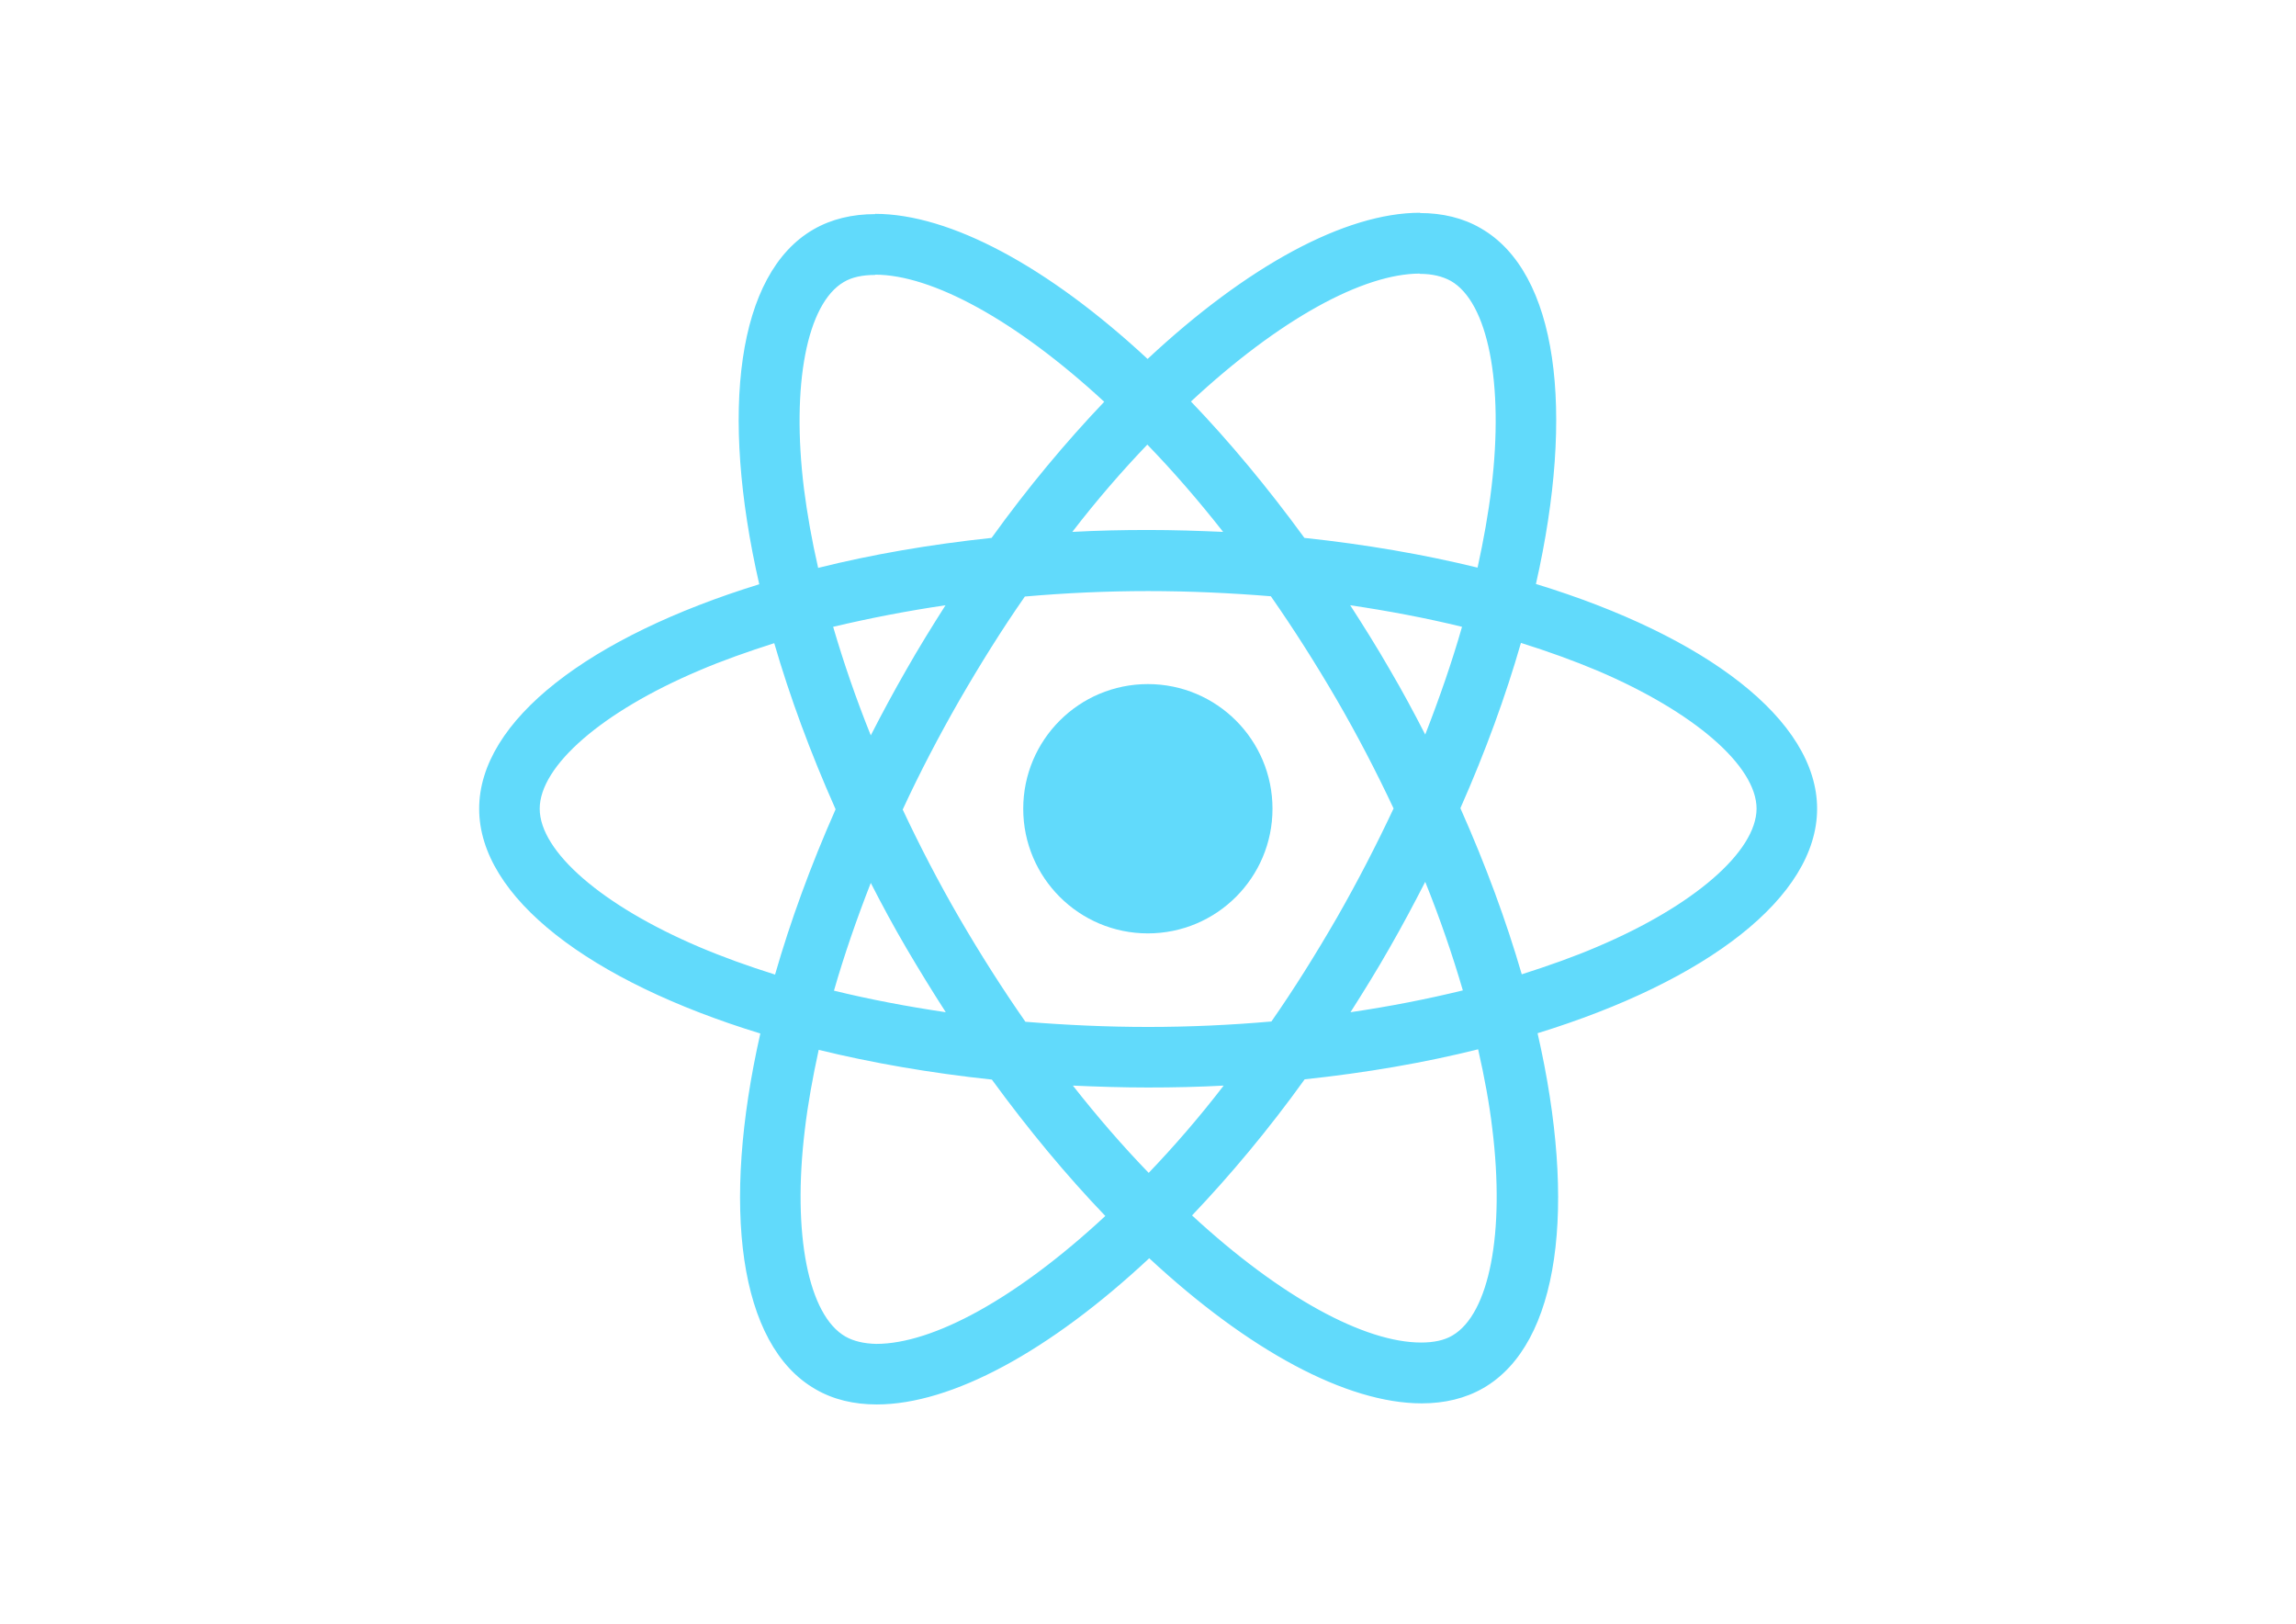
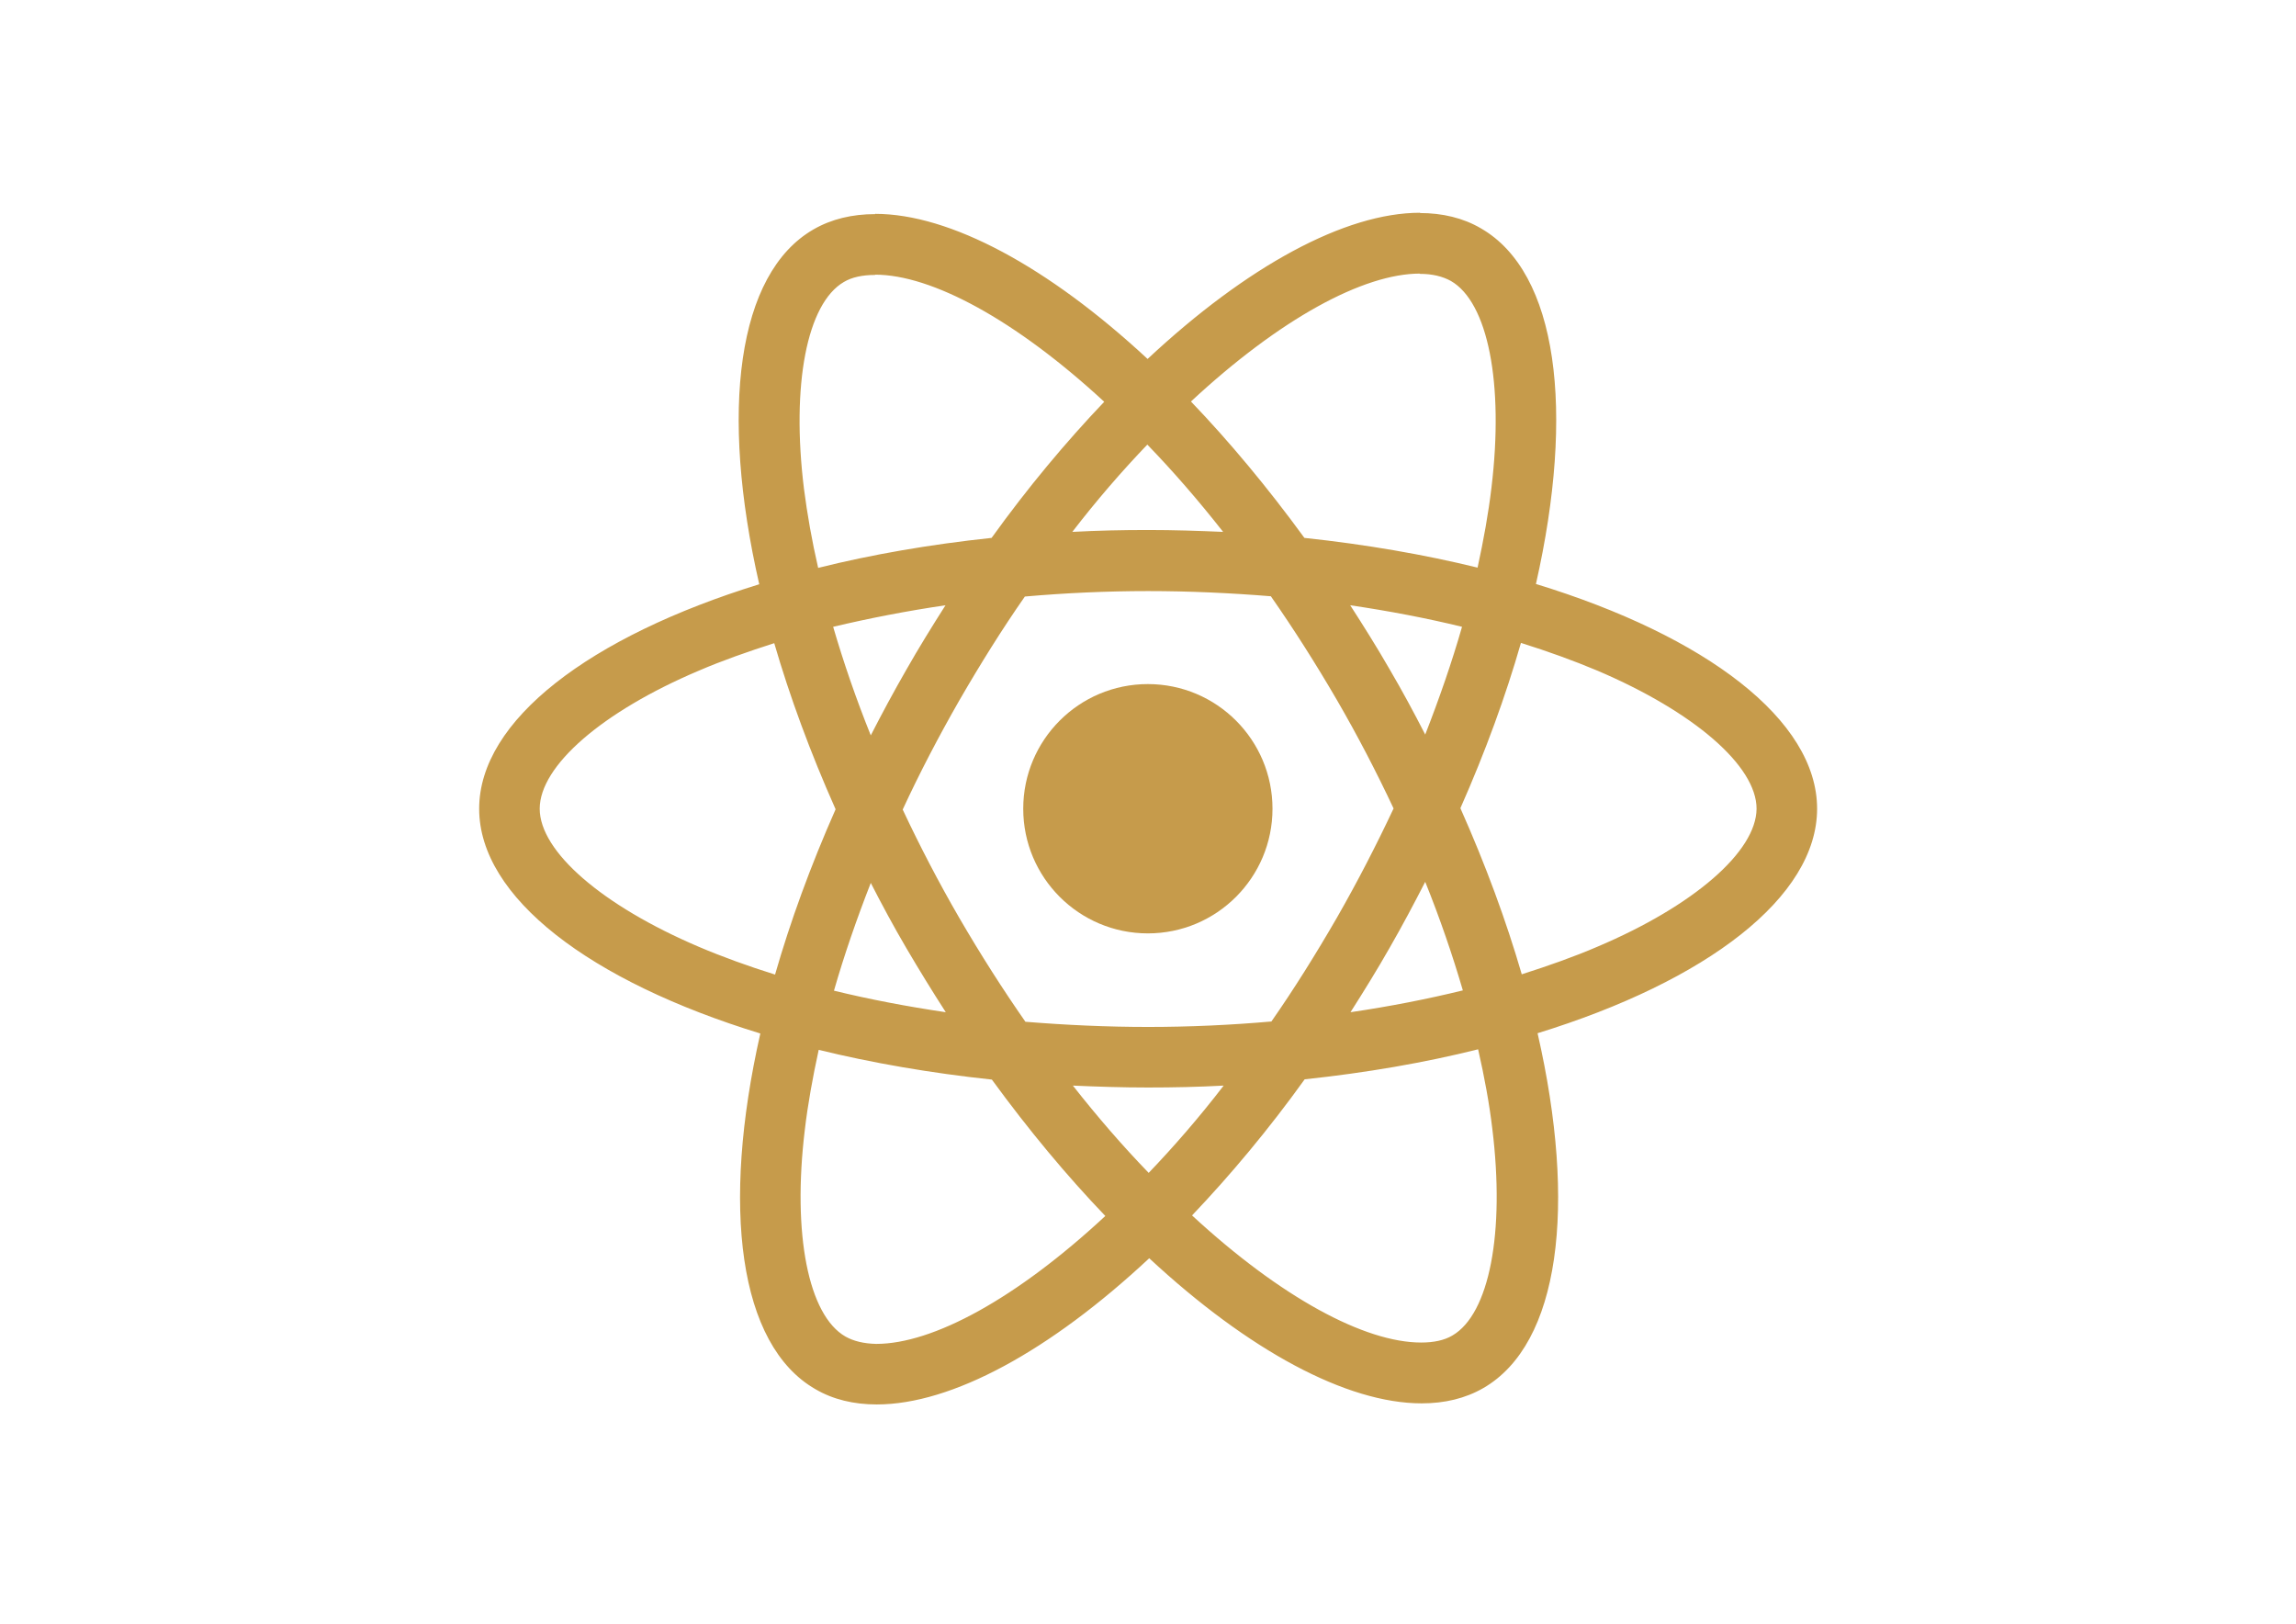
<svg xmlns="http://www.w3.org/2000/svg" viewBox="0 0 841.9 595.3">
-   <g fill="#61DAFB">
+   <g fill="#C69B4B">
    <path d="M666.3 296.5c0-32.5-40.7-63.3-103.1-82.4 14.4-63.6 8-114.2-20.2-130.4-6.5-3.8-14.1-5.6-22.4-5.6v22.3c4.6 0 8.3.9 11.4 2.6 13.6 7.8 19.5 37.5 14.9 75.7-1.1 9.4-2.9 19.3-5.1 29.4-19.6-4.8-41-8.5-63.5-10.9-13.5-18.5-27.5-35.3-41.6-50 32.6-30.3 63.2-46.9 84-46.9V78c-27.5 0-63.5 19.6-99.9 53.6-36.4-33.8-72.4-53.2-99.9-53.2v22.3c20.7 0 51.4 16.5 84 46.6-14 14.7-28 31.4-41.3 49.9-22.6 2.4-44 6.1-63.6 11-2.3-10-4-19.7-5.2-29-4.7-38.2 1.1-67.9 14.6-75.8 3-1.8 6.9-2.6 11.5-2.6V78.5c-8.4 0-16 1.8-22.6 5.6-28.1 16.2-34.4 66.7-19.9 130.1-62.2 19.2-102.7 49.9-102.7 82.3 0 32.5 40.7 63.3 103.1 82.4-14.4 63.6-8 114.2 20.2 130.4 6.5 3.8 14.1 5.6 22.5 5.6 27.5 0 63.5-19.6 99.9-53.6 36.4 33.8 72.4 53.2 99.9 53.2 8.4 0 16-1.8 22.6-5.6 28.1-16.2 34.4-66.7 19.9-130.1 62-19.1 102.5-49.9 102.5-82.3zm-130.2-66.7c-3.7 12.9-8.3 26.2-13.5 39.5-4.1-8-8.4-16-13.1-24-4.6-8-9.5-15.8-14.4-23.4 14.2 2.1 27.9 4.7 41 7.9zm-45.8 106.5c-7.8 13.5-15.8 26.3-24.1 38.2-14.9 1.3-30 2-45.2 2-15.1 0-30.2-.7-45-1.9-8.3-11.9-16.4-24.6-24.2-38-7.6-13.1-14.5-26.4-20.8-39.8 6.2-13.4 13.2-26.8 20.7-39.9 7.8-13.5 15.8-26.3 24.1-38.2 14.9-1.3 30-2 45.2-2 15.1 0 30.2.7 45 1.9 8.3 11.9 16.4 24.6 24.2 38 7.6 13.1 14.5 26.4 20.8 39.8-6.3 13.4-13.2 26.8-20.7 39.9zm32.3-13c5.4 13.4 10 26.8 13.8 39.8-13.1 3.2-26.9 5.9-41.2 8 4.9-7.7 9.8-15.6 14.4-23.7 4.6-8 8.9-16.1 13-24.1zM421.2 430c-9.3-9.6-18.6-20.3-27.8-32 9 .4 18.2.7 27.5.7 9.4 0 18.7-.2 27.8-.7-9 11.7-18.3 22.4-27.5 32zm-74.4-58.9c-14.2-2.1-27.9-4.7-41-7.9 3.7-12.9 8.3-26.2 13.5-39.5 4.1 8 8.4 16 13.1 24 4.7 8 9.5 15.8 14.4 23.4zM420.7 163c9.3 9.6 18.6 20.3 27.8 32-9-.4-18.2-.7-27.5-.7-9.4 0-18.7.2-27.8.7 9-11.7 18.3-22.4 27.5-32zm-74 58.9c-4.9 7.7-9.8 15.6-14.4 23.7-4.6 8-8.9 16-13 24-5.4-13.4-10-26.8-13.8-39.8 13.1-3.1 26.9-5.8 41.2-7.9zm-90.5 125.2c-35.4-15.1-58.3-34.9-58.3-50.6 0-15.7 22.9-35.6 58.3-50.6 8.6-3.7 18-7 27.7-10.1 5.7 19.6 13.2 40 22.5 60.9-9.2 20.8-16.6 41.1-22.2 60.6-9.9-3.1-19.3-6.5-28-10.2zM310 490c-13.6-7.8-19.5-37.5-14.9-75.7 1.1-9.4 2.9-19.3 5.1-29.4 19.6 4.8 41 8.5 63.5 10.9 13.5 18.5 27.5 35.3 41.6 50-32.6 30.3-63.2 46.9-84 46.9-4.5-.1-8.3-1-11.3-2.7zm237.2-76.2c4.7 38.2-1.1 67.9-14.6 75.8-3 1.8-6.9 2.6-11.5 2.6-20.7 0-51.4-16.5-84-46.6 14-14.7 28-31.4 41.3-49.9 22.6-2.4 44-6.1 63.6-11 2.3 10.1 4.1 19.8 5.2 29.1zm38.5-66.7c-8.6 3.7-18 7-27.7 10.1-5.7-19.6-13.2-40-22.5-60.9 9.2-20.8 16.6-41.1 22.2-60.6 9.9 3.1 19.3 6.5 28.1 10.2 35.4 15.1 58.3 34.9 58.3 50.6-.1 15.7-23 35.6-58.4 50.6zM320.8 78.4z" />
    <circle cx="420.9" cy="296.5" r="45.7" />
    <path d="M520.5 78.1z" />
  </g>
</svg>
